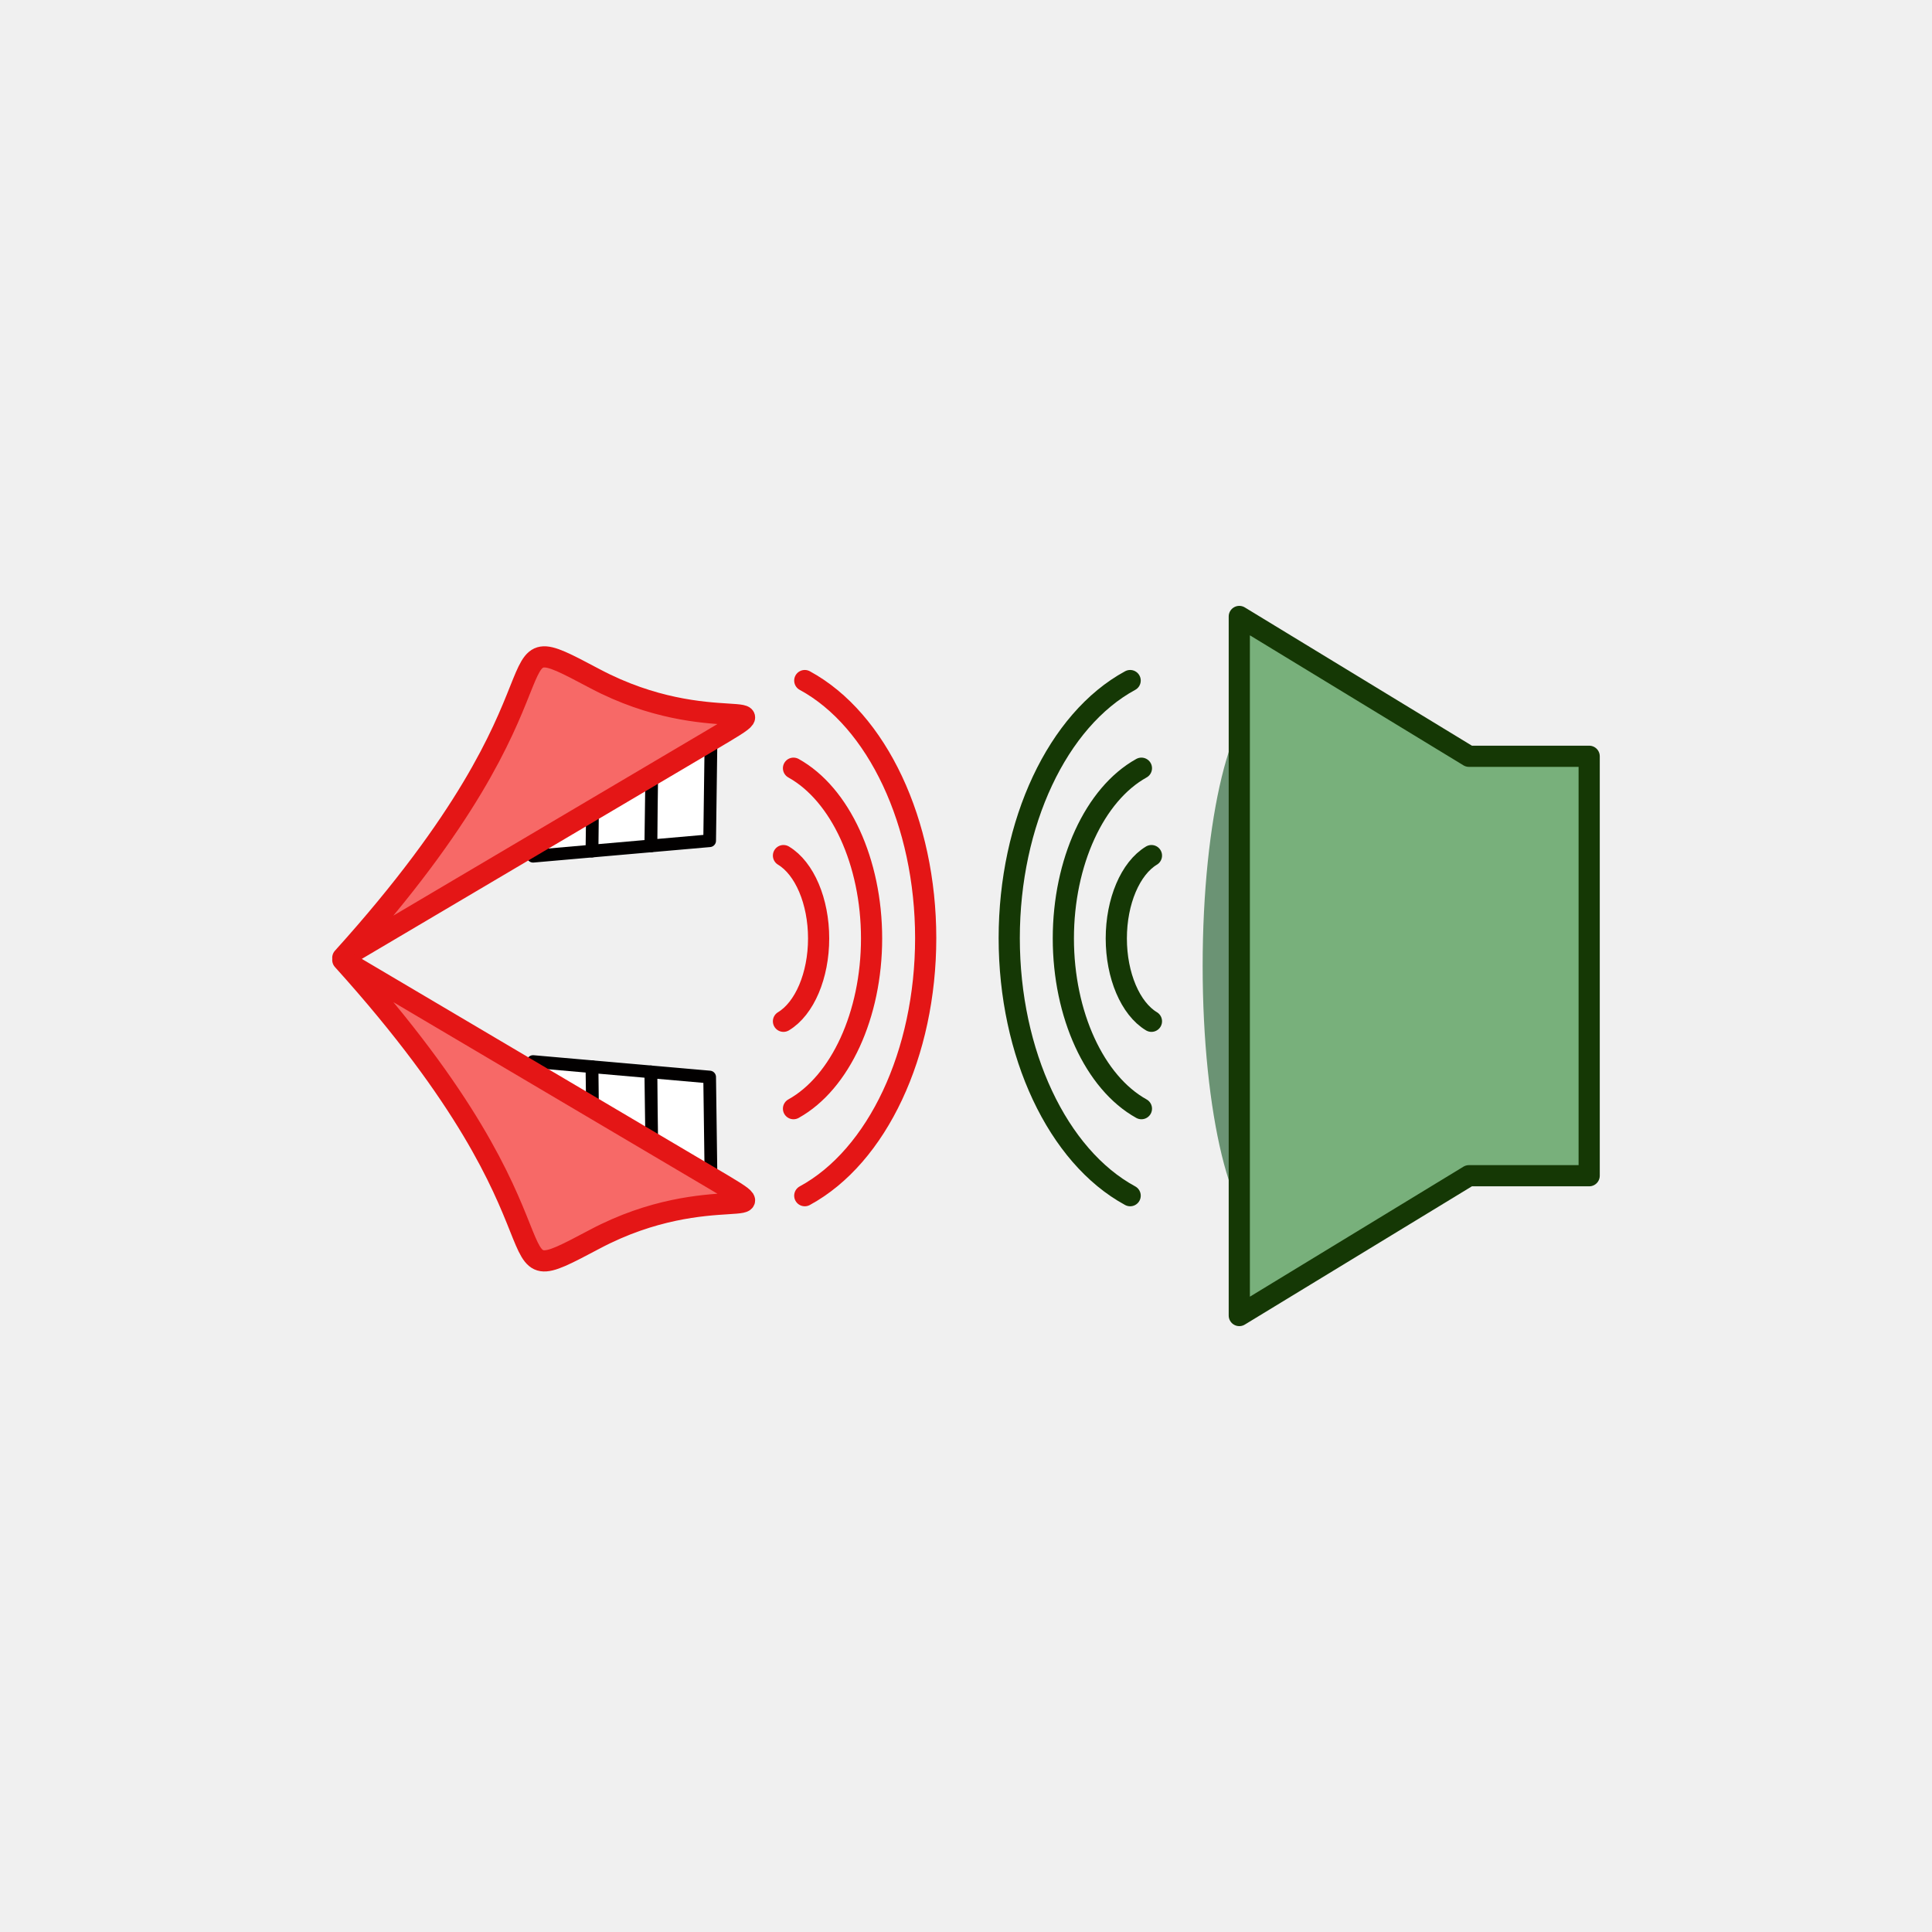
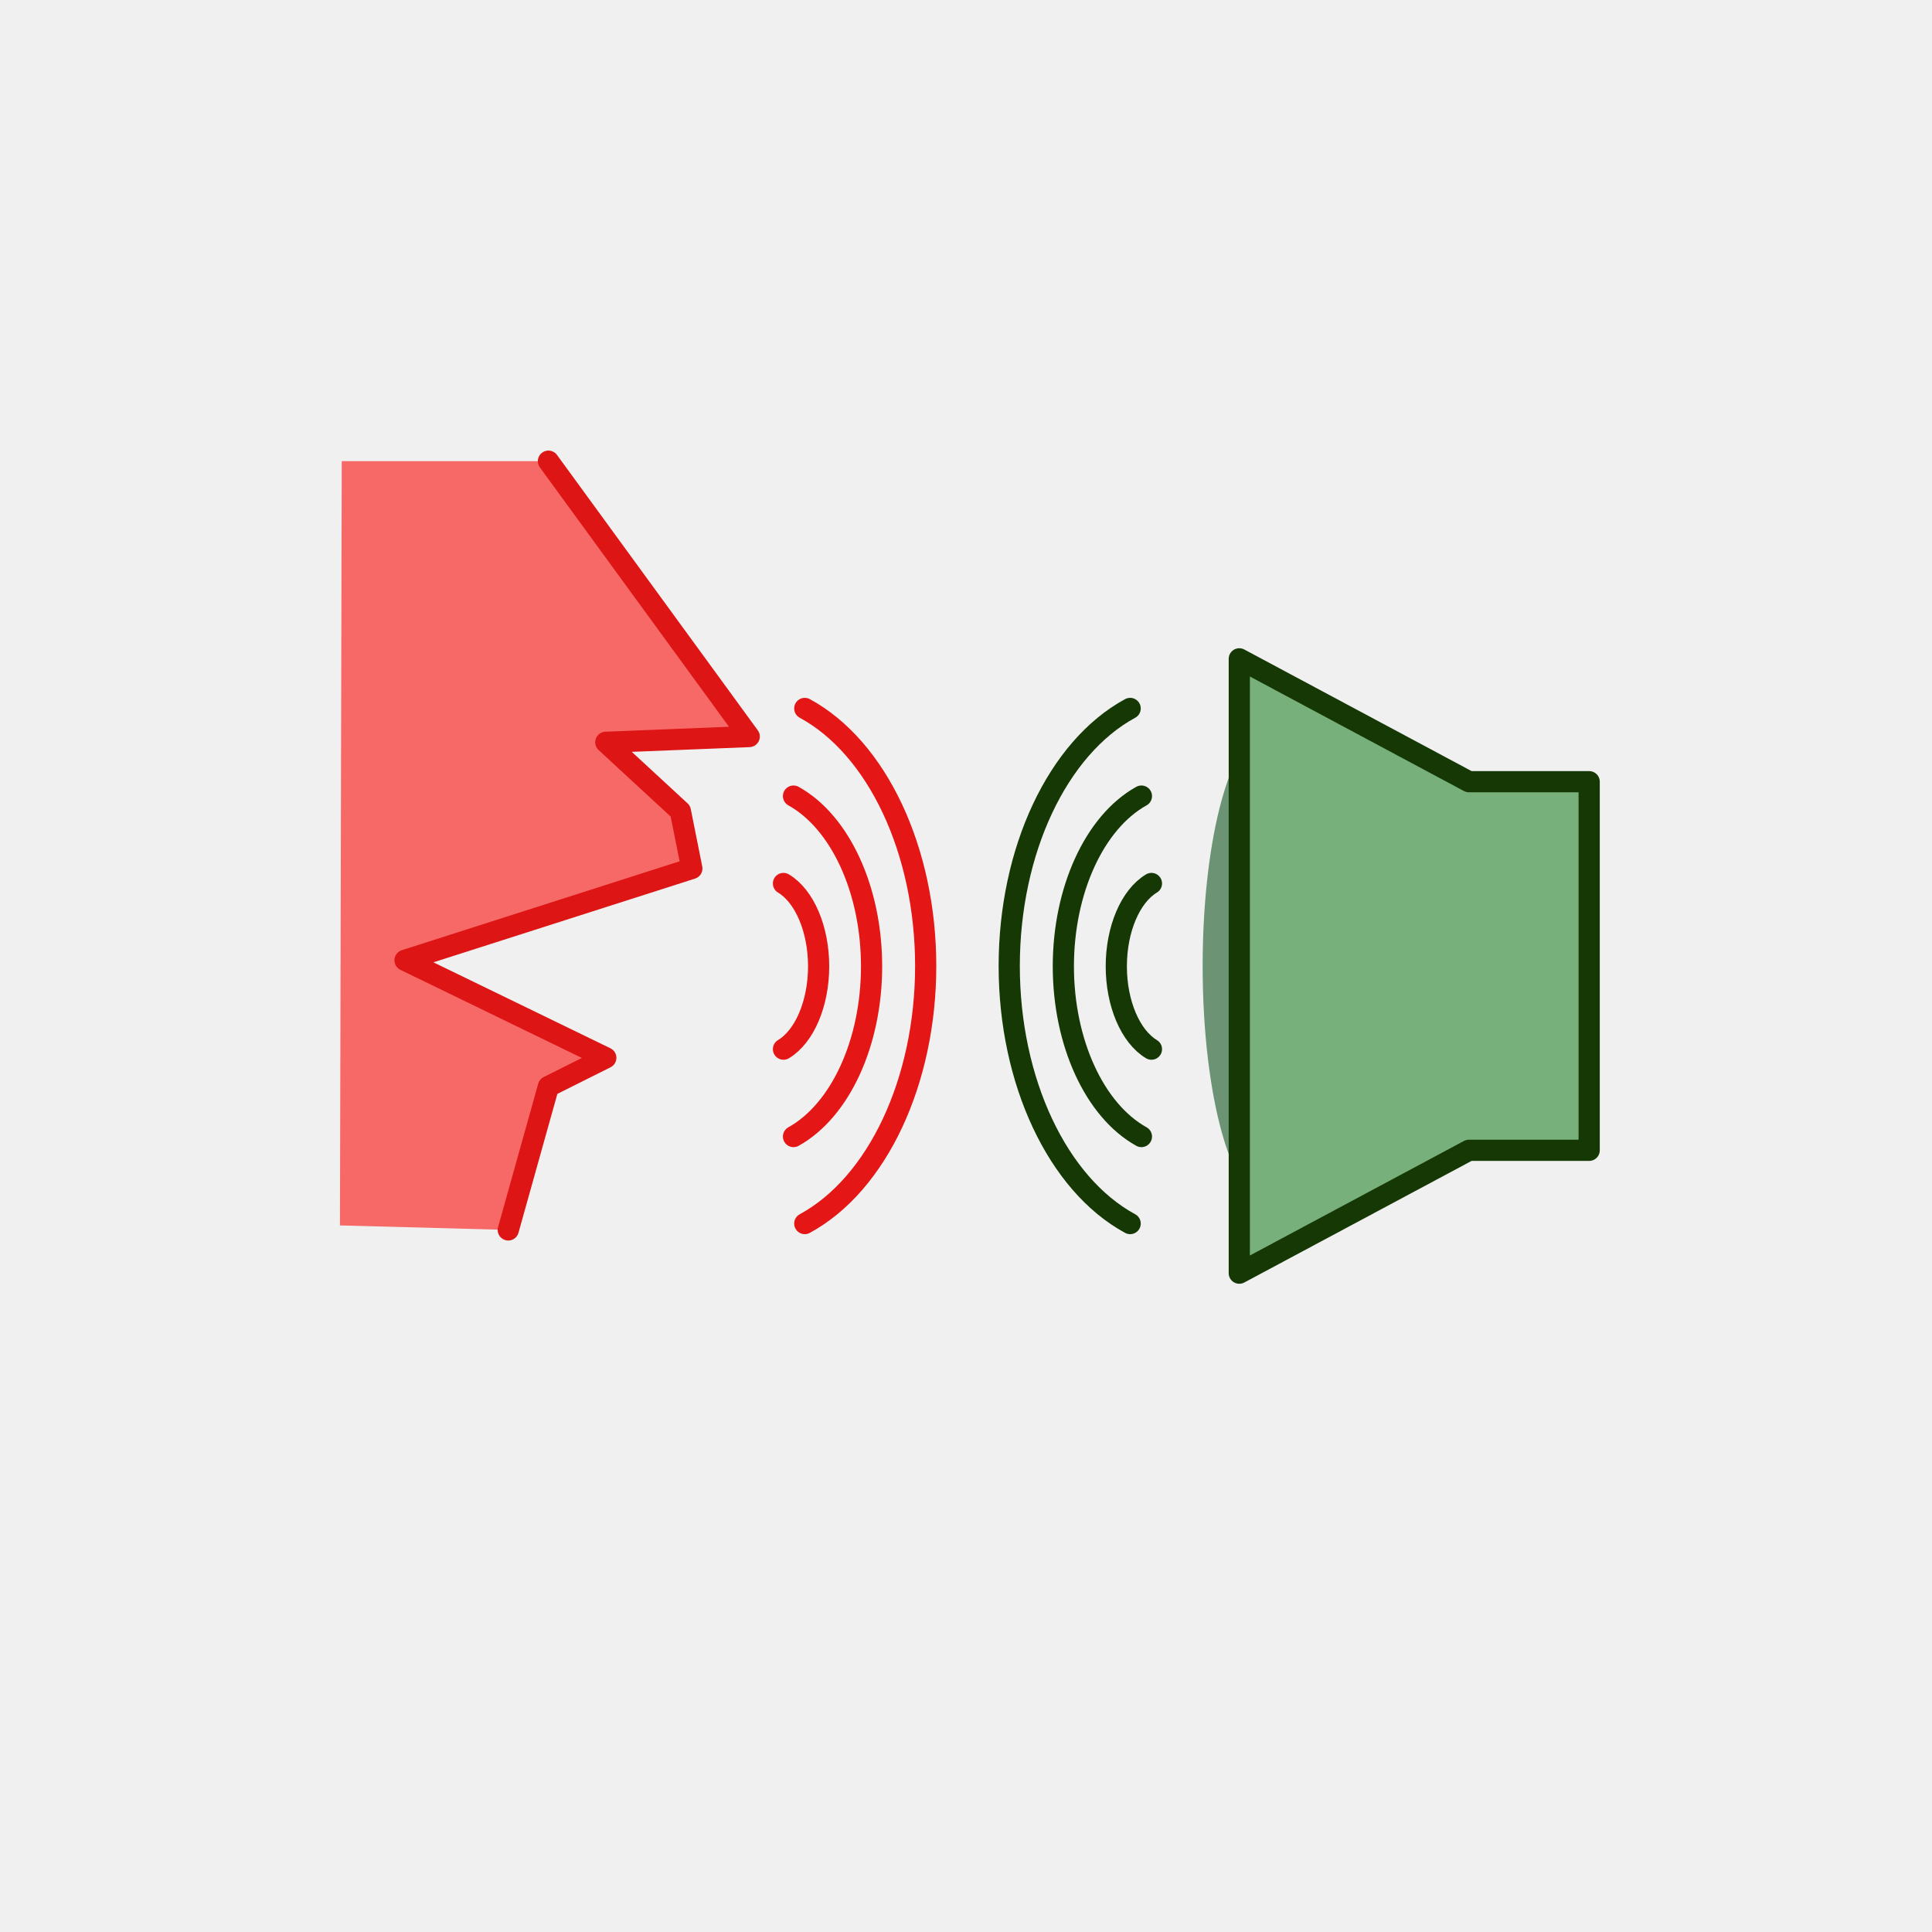
<svg xmlns="http://www.w3.org/2000/svg" width="456" height="456" viewBox="0 0 456 456" version="1.1" xml:space="preserve" style="fill-rule:evenodd;clip-rule:evenodd;stroke-linejoin:round;stroke-miterlimit:2;" id="svg2284">
  <defs id="defs2288" />
-   <ellipse style="fill:#6b9374;fill-opacity:1;stroke:none;stroke-width:3.78;stroke-opacity:1" id="path1094" cx="299.202" cy="228" rx="15.347" ry="63.063" />
-   <path style="fill:#78b07b;fill-opacity:1;stroke:#153805;stroke-width:5;stroke-linejoin:round;stroke-dasharray:none;stroke-opacity:1" d="m 375.086,277.5 v -99 h -28.381 l -54.201,-33 V 310.5 l 54.201,-33 z" id="path1040" />
-   <path style="fill:#ffffff;fill-opacity:1;stroke:#020000;stroke-width:3;stroke-linecap:butt;stroke-linejoin:round;stroke-dasharray:none;stroke-opacity:1" d="m 153.602,183.22 v 16.432 l 13.892,-1.218 0.32,-23.734 z" id="path1269" />
-   <path style="fill:#ffffff;fill-opacity:1;stroke:#020000;stroke-width:3;stroke-linecap:butt;stroke-linejoin:round;stroke-dasharray:none;stroke-opacity:1" d="m 139.71,184.438 v 16.432 l 13.892,-1.218 0.32,-23.734 z" id="path1269-1" />
-   <path style="fill:#ffffff;fill-opacity:1;stroke:#020000;stroke-width:3;stroke-linecap:butt;stroke-linejoin:round;stroke-dasharray:none;stroke-opacity:1" d="m 125.818,185.656 v 16.432 l 13.892,-1.218 0.32,-23.734 z" id="path1269-1-2" />
-   <path style="fill:#f76967;fill-opacity:1;stroke:#e41616;stroke-width:5;stroke-linejoin:round;stroke-dasharray:none;stroke-opacity:1" d="m 140.412,160.179 c 27.401,14.522 46.975,2.952 27.401,14.522 l -86.901,51.363 c 59.5,-65.885 32.098,-80.407 59.5,-65.885 z" id="path1191" />
-   <path style="fill:#ffffff;fill-opacity:1;stroke:#020000;stroke-width:3;stroke-linecap:butt;stroke-linejoin:round;stroke-dasharray:none;stroke-opacity:1" d="M 153.602,269.42 V 252.988 l 13.892,1.218 0.32,23.734 z" id="path1269-9" />
-   <path style="fill:#ffffff;fill-opacity:1;stroke:#020000;stroke-width:3;stroke-linecap:butt;stroke-linejoin:round;stroke-dasharray:none;stroke-opacity:1" d="m 139.71,268.202 v -16.432 l 13.892,1.218 0.32,23.734 z" id="path1269-1-8" />
-   <path style="fill:#ffffff;fill-opacity:1;stroke:#020000;stroke-width:3;stroke-linecap:butt;stroke-linejoin:round;stroke-dasharray:none;stroke-opacity:1" d="m 125.818,266.984 v -16.432 l 13.892,1.218 0.32,23.734 z" id="path1269-1-2-2" />
-   <path style="fill:#f76967;fill-opacity:1;stroke:#e41616;stroke-width:5;stroke-linejoin:round;stroke-dasharray:none;stroke-opacity:1" d="m 140.412,292.462 c 27.401,-14.522 46.975,-2.952 27.401,-14.522 L 80.913,226.576 c 59.5,65.885 32.098,80.407 59.5,65.885 z" id="path1191-5" />
-   <path style="fill:none;fill-opacity:1;stroke:#e41616;stroke-width:5;stroke-linecap:round;stroke-linejoin:round;stroke-dasharray:none;stroke-opacity:1" id="path1532" d="m 184.92,201.942 a 12.609,20.808 0 0 1 8.296,19.553 12.609,20.808 0 0 1 -8.296,19.553" />
-   <path style="fill:none;fill-opacity:1;stroke:#e41616;stroke-width:5;stroke-linecap:round;stroke-linejoin:round;stroke-dasharray:none;stroke-opacity:1" id="path1532-8" d="m 187.286,181.317 a 28.007,42.757 0 0 1 18.428,40.178 28.007,42.757 0 0 1 -18.428,40.178" />
-   <path style="fill:none;fill-opacity:1;stroke:#e41616;stroke-width:5;stroke-linecap:round;stroke-linejoin:round;stroke-dasharray:none;stroke-opacity:1" id="path1532-8-0" d="m 189.947,160.63 a 43.375,64.692 0 0 1 28.54,60.791 43.375,64.692 0 0 1 -28.54,60.791" />
-   <path style="fill:none;fill-opacity:1;stroke:#153805;stroke-width:5;stroke-linecap:round;stroke-linejoin:round;stroke-dasharray:none;stroke-opacity:1" id="path1532-6" d="m -271.77,201.942 a 12.609,20.808 0 0 1 8.296,19.553 12.609,20.808 0 0 1 -8.296,19.553" transform="scale(-1,1)" />
-   <path style="fill:none;fill-opacity:1;stroke:#153805;stroke-width:5;stroke-linecap:round;stroke-linejoin:round;stroke-dasharray:none;stroke-opacity:1" id="path1532-8-5" d="m -269.404,181.317 a 28.007,42.757 0 0 1 18.428,40.178 28.007,42.757 0 0 1 -18.428,40.178" transform="scale(-1,1)" />
-   <path style="fill:none;fill-opacity:1;stroke:#153805;stroke-width:5;stroke-linecap:round;stroke-linejoin:round;stroke-dasharray:none;stroke-opacity:1" id="path1532-8-0-2" d="m -266.744,160.63 a 43.375,64.692 0 0 1 28.54,60.791 43.375,64.692 0 0 1 -28.54,60.791" transform="scale(-1,1)" />
+   <ellipse style="fill:#6b9374;fill-opacity:1;stroke:none;stroke-width:3.78;stroke-opacity:1" id="path1094" cx="299.202" cy="228" rx="15.347" ry="55.419" />
+   <path style="fill:#78b07b;fill-opacity:1;stroke:#153805;stroke-width:5;stroke-linejoin:round;stroke-dasharray:none;stroke-opacity:1" d="m 375.086,271.5 v -87 h -28.381 l -54.201,-29 V 300.5 l 54.201,-29 z" id="path1040" />
+   <path style="fill:none;fill-opacity:1;stroke:#e41616;stroke-width:5;stroke-linecap:round;stroke-linejoin:round;stroke-dasharray:none;stroke-opacity:1" id="path1532" d="m 184.92,208.522 a 12.609,20.808 0 0 1 8.296,19.553 12.609,20.808 0 0 1 -8.296,19.553" />
+   <path style="fill:none;fill-opacity:1;stroke:#e41616;stroke-width:5;stroke-linecap:round;stroke-linejoin:round;stroke-dasharray:none;stroke-opacity:1" id="path1532-8" d="m 187.286,187.897 a 28.007,42.757 0 0 1 18.428,40.178 28.007,42.757 0 0 1 -18.428,40.178" />
+   <path style="fill:none;fill-opacity:1;stroke:#e41616;stroke-width:5;stroke-linecap:round;stroke-linejoin:round;stroke-dasharray:none;stroke-opacity:1" id="path1532-8-0" d="M 189.947,167.209 A 43.375,64.692 0 0 1 218.487,228 43.375,64.692 0 0 1 189.947,288.791" />
+   <path style="fill:none;fill-opacity:1;stroke:#153805;stroke-width:5;stroke-linecap:round;stroke-linejoin:round;stroke-dasharray:none;stroke-opacity:1" id="path1532-6" d="m -271.77,208.522 a 12.609,20.808 0 0 1 8.296,19.553 12.609,20.808 0 0 1 -8.296,19.553" transform="scale(-1,1)" />
+   <path style="fill:none;fill-opacity:1;stroke:#153805;stroke-width:5;stroke-linecap:round;stroke-linejoin:round;stroke-dasharray:none;stroke-opacity:1" id="path1532-8-5" d="m -269.404,187.897 a 28.007,42.757 0 0 1 18.428,40.178 28.007,42.757 0 0 1 -18.428,40.178" transform="scale(-1,1)" />
+   <path style="fill:none;fill-opacity:1;stroke:#153805;stroke-width:5;stroke-linecap:round;stroke-linejoin:round;stroke-dasharray:none;stroke-opacity:1" id="path1532-8-0-2" d="M -266.744,167.209 A 43.375,64.692 0 0 1 -238.204,228 a 43.375,64.692 0 0 1 -28.54,60.791" transform="scale(-1,1)" />
+   <path style="clip-rule:evenodd;fill:#f76967;fill-opacity:1;fill-rule:evenodd;stroke:none;stroke-width:1;stroke-linecap:round;stroke-linejoin:round;stroke-miterlimit:2;stroke-dasharray:none;stroke-opacity:0.969" d="M 129.444,108.848 H 80.659 l -0.424,180.382 39.731,1.063 9.478,-33.852 13.541,-6.77 -47.392,-23.019 67.703,-21.665 -2.708,-13.541 -17.603,-16.249 33.852,-1.354 z" id="path1539" />
+   <path style="fill:none;fill-opacity:1;stroke:#dd1515;stroke-width:5;stroke-linecap:round;stroke-linejoin:round;stroke-dasharray:none;stroke-opacity:1" d="m 129.444,108.848 47.392,64.995 -33.852,1.354 17.603,16.249 2.708,13.541 -67.703,21.665 47.392,23.019 -13.541,6.77 -9.478,33.852 v 0" id="path426-4" />
</svg>
